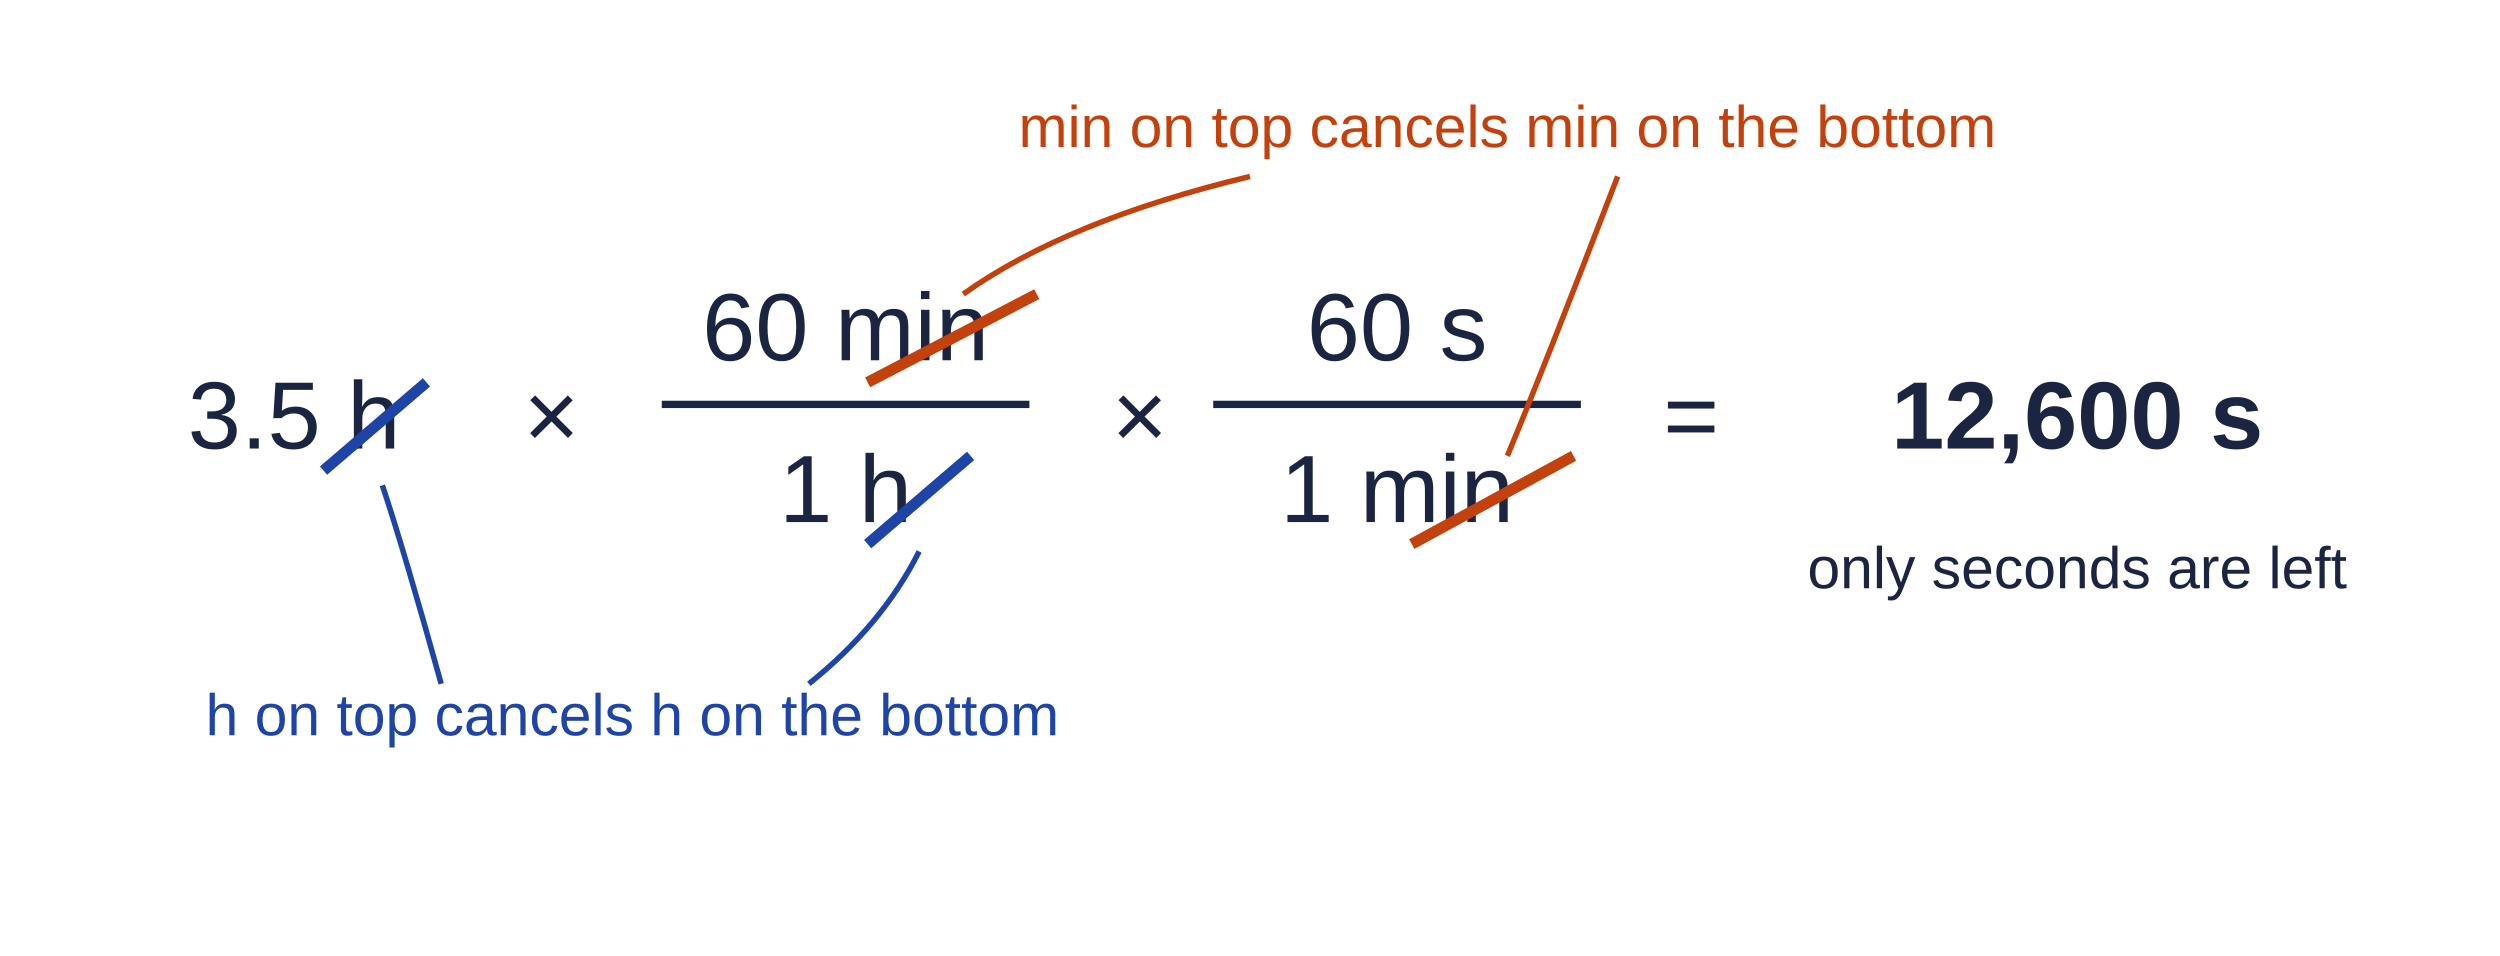
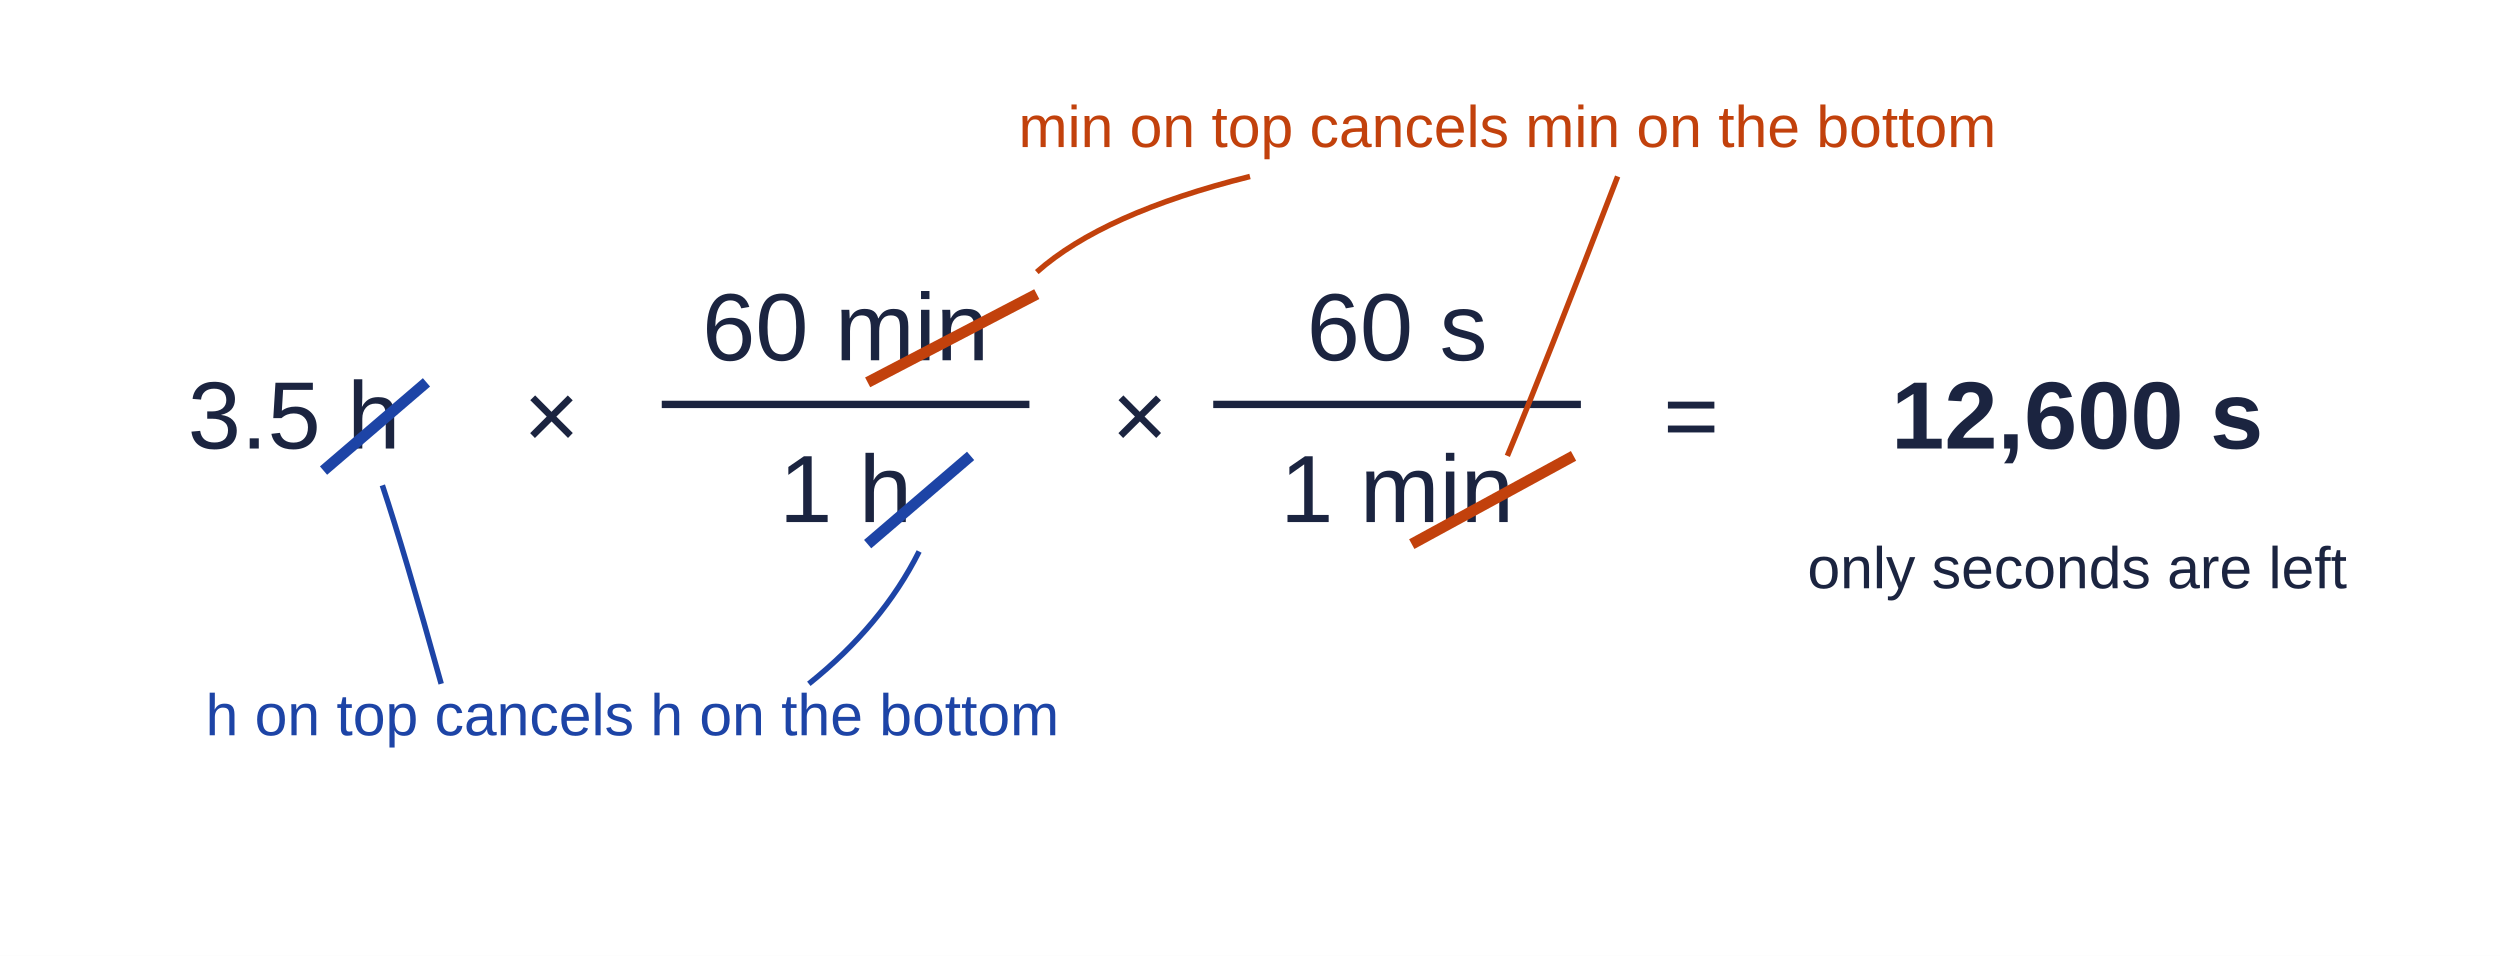
<svg xmlns="http://www.w3.org/2000/svg" viewBox="0 0 680 260" width="680" height="260" role="img" aria-labelledby="t d">
  <rect width="680" height="260" fill="#ffffff" />
  <g font-family="Arial,Helvetica,sans-serif" fill="#1B2440" font-size="26" text-anchor="middle">
    <text x="80" y="122">3.5 h</text>
    <text x="150" y="122">×</text>
    <text x="230" y="98">60 min</text>
    <line x1="180" y1="110" x2="280" y2="110" stroke="#1B2440" stroke-width="2" />
    <text x="230" y="142">1 h</text>
    <text x="310" y="122">×</text>
    <text x="380" y="98">60 s</text>
    <line x1="330" y1="110" x2="430" y2="110" stroke="#1B2440" stroke-width="2" />
    <text x="380" y="142">1 min</text>
    <text x="460" y="122">=</text>
    <text x="565" y="122" font-weight="bold">12,600 s</text>
    <line x1="88" y1="128" x2="116" y2="104" stroke="#1D44A6" stroke-width="3" />
    <line x1="236" y1="148" x2="264" y2="124" stroke="#1D44A6" stroke-width="3" />
    <line x1="236" y1="104" x2="282" y2="80" stroke="#C2410C" stroke-width="3" />
    <line x1="384" y1="148" x2="428" y2="124" stroke="#C2410C" stroke-width="3" />
    <g font-size="16">
      <text x="172" y="200" fill="#1D44A6">h on top cancels h on the bottom</text>
      <text x="410" y="40" fill="#C2410C">min on top cancels min on the bottom</text>
      <text x="565" y="160">only seconds are left</text>
    </g>
    <path d="M120 186 Q 110 150 104 132" fill="none" stroke="#1D44A6" stroke-width="1.5" />
    <path d="M220 186 Q 240 170 250 150" fill="none" stroke="#1D44A6" stroke-width="1.5" />
-     <path d="M340 48 Q 290 60 262 80" fill="none" stroke="#C2410C" stroke-width="1.5" />
+     <path d="M340 48 Q 300 58 282 74" fill="none" stroke="#C2410C" stroke-width="1.5" />
    <path d="M440 48 Q 420 100 410 124" fill="none" stroke="#C2410C" stroke-width="1.5" />
  </g>
</svg>
